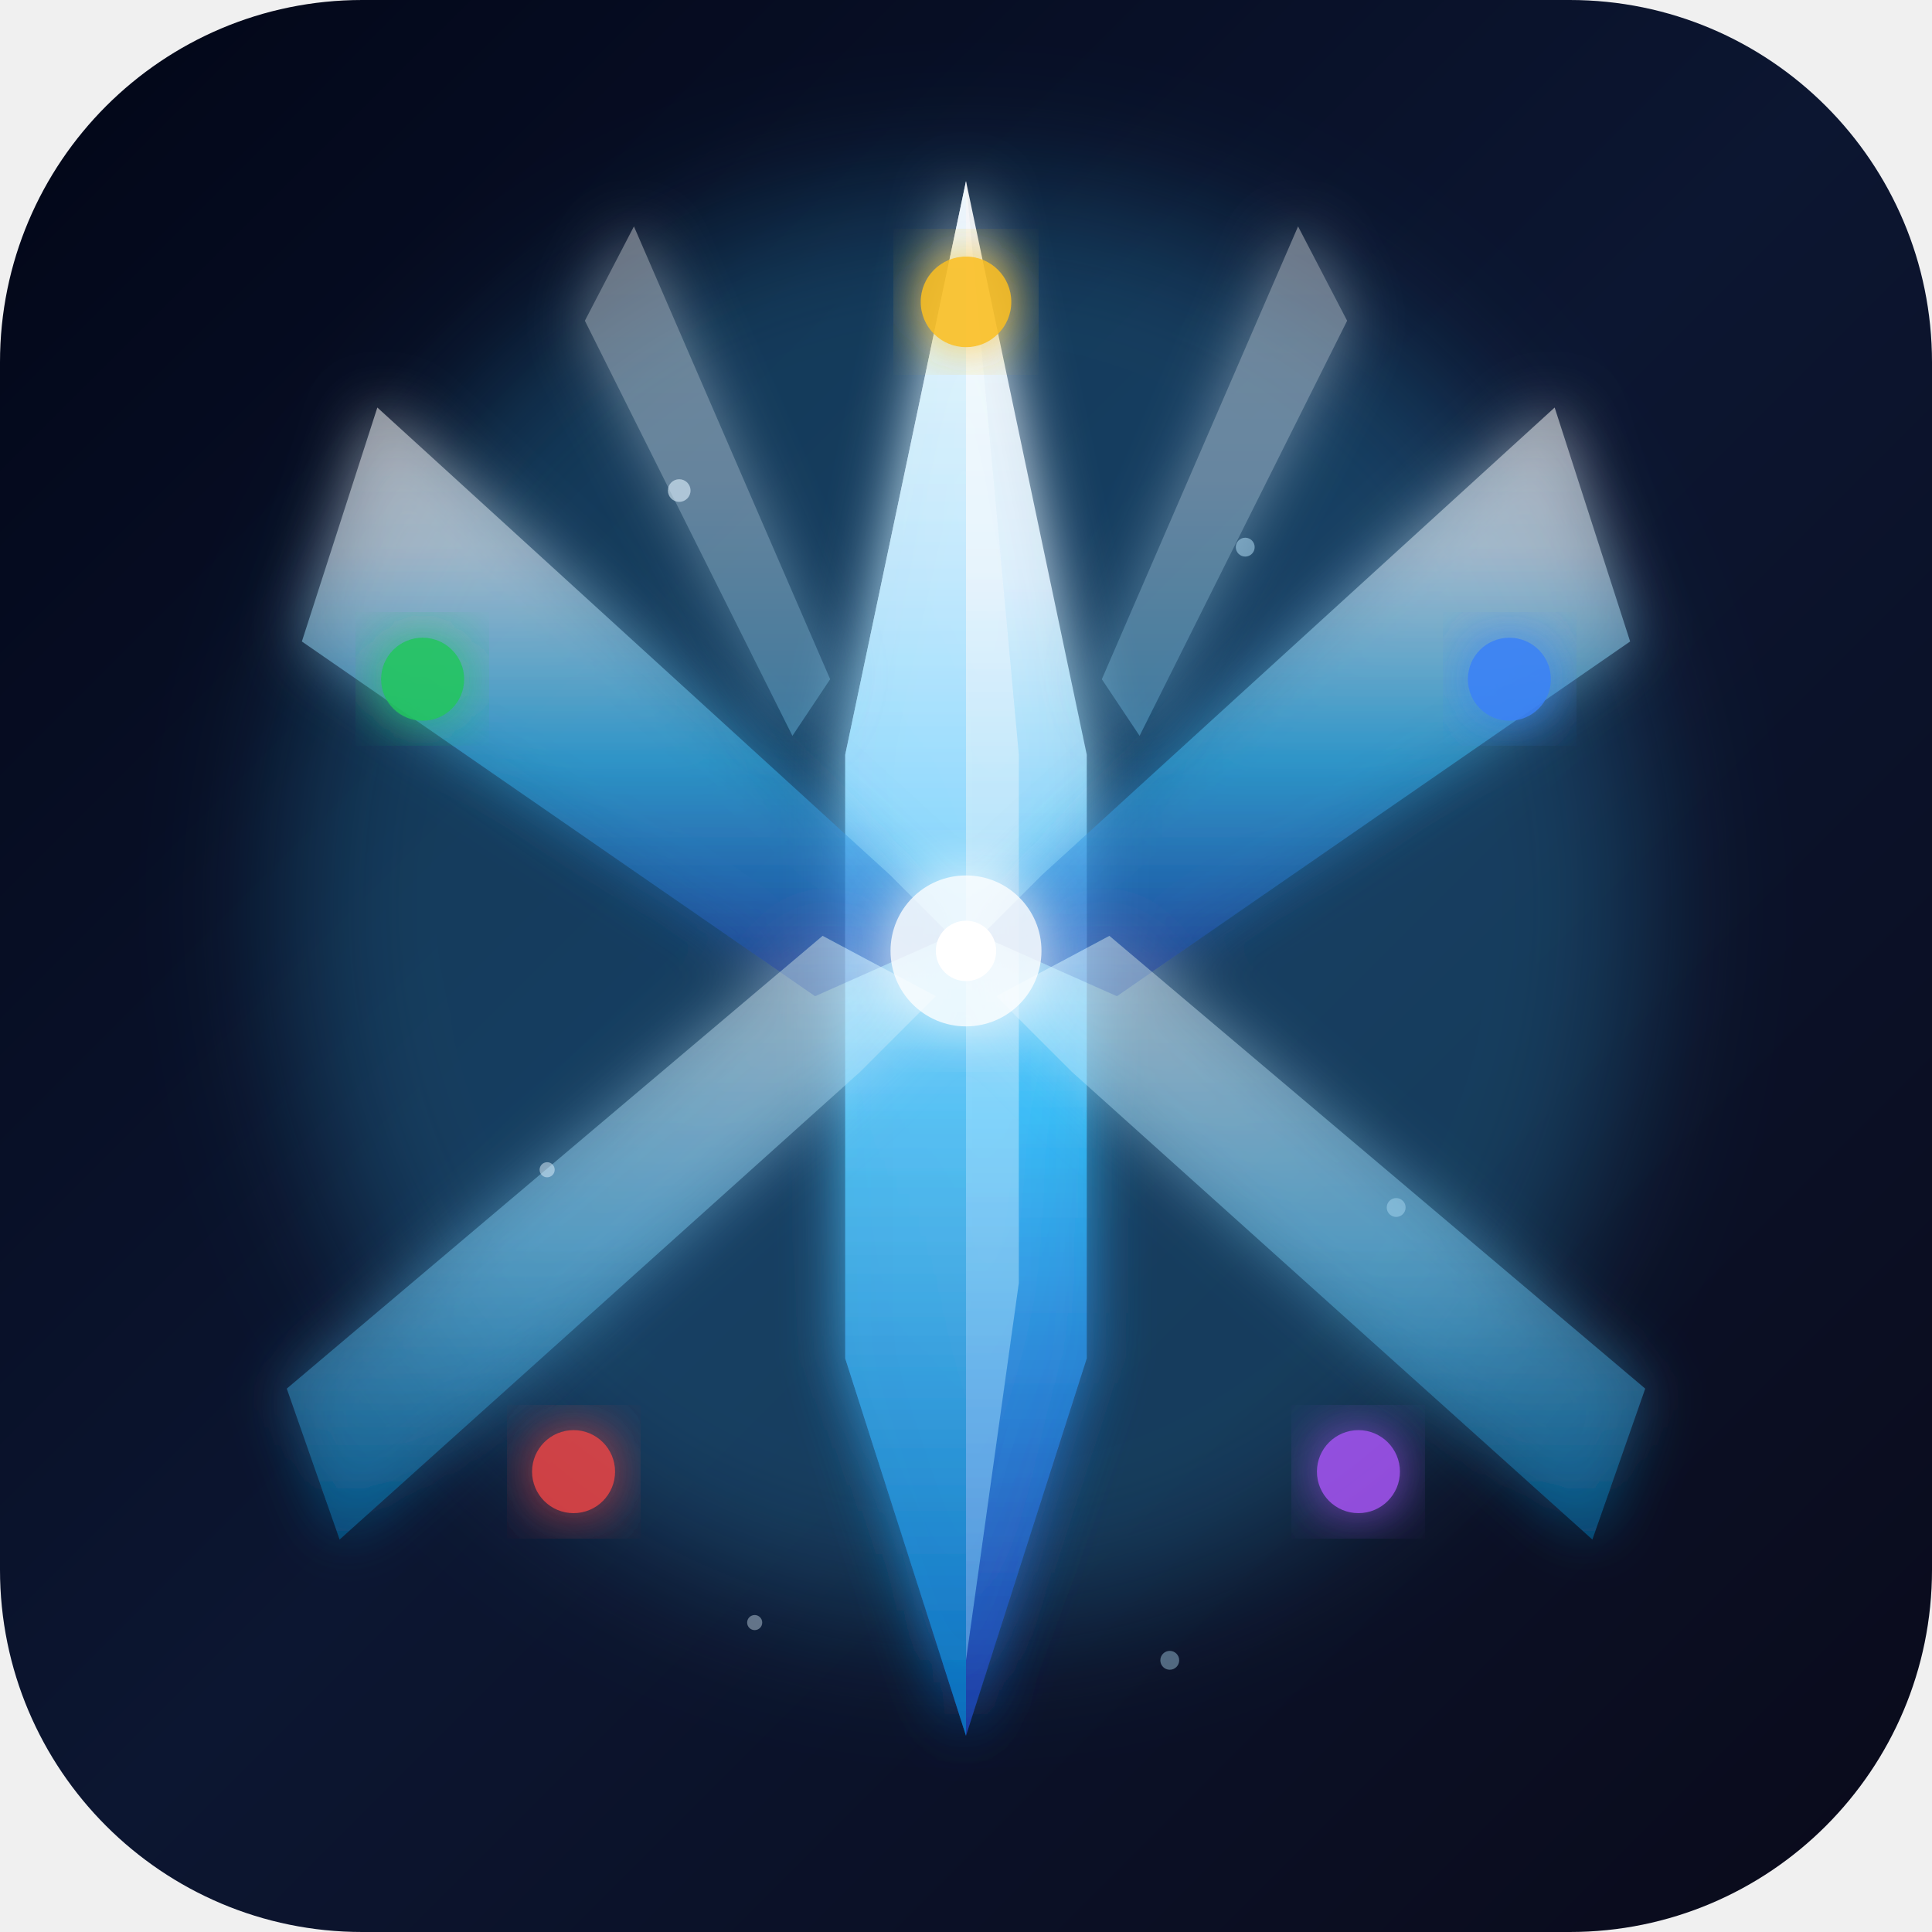
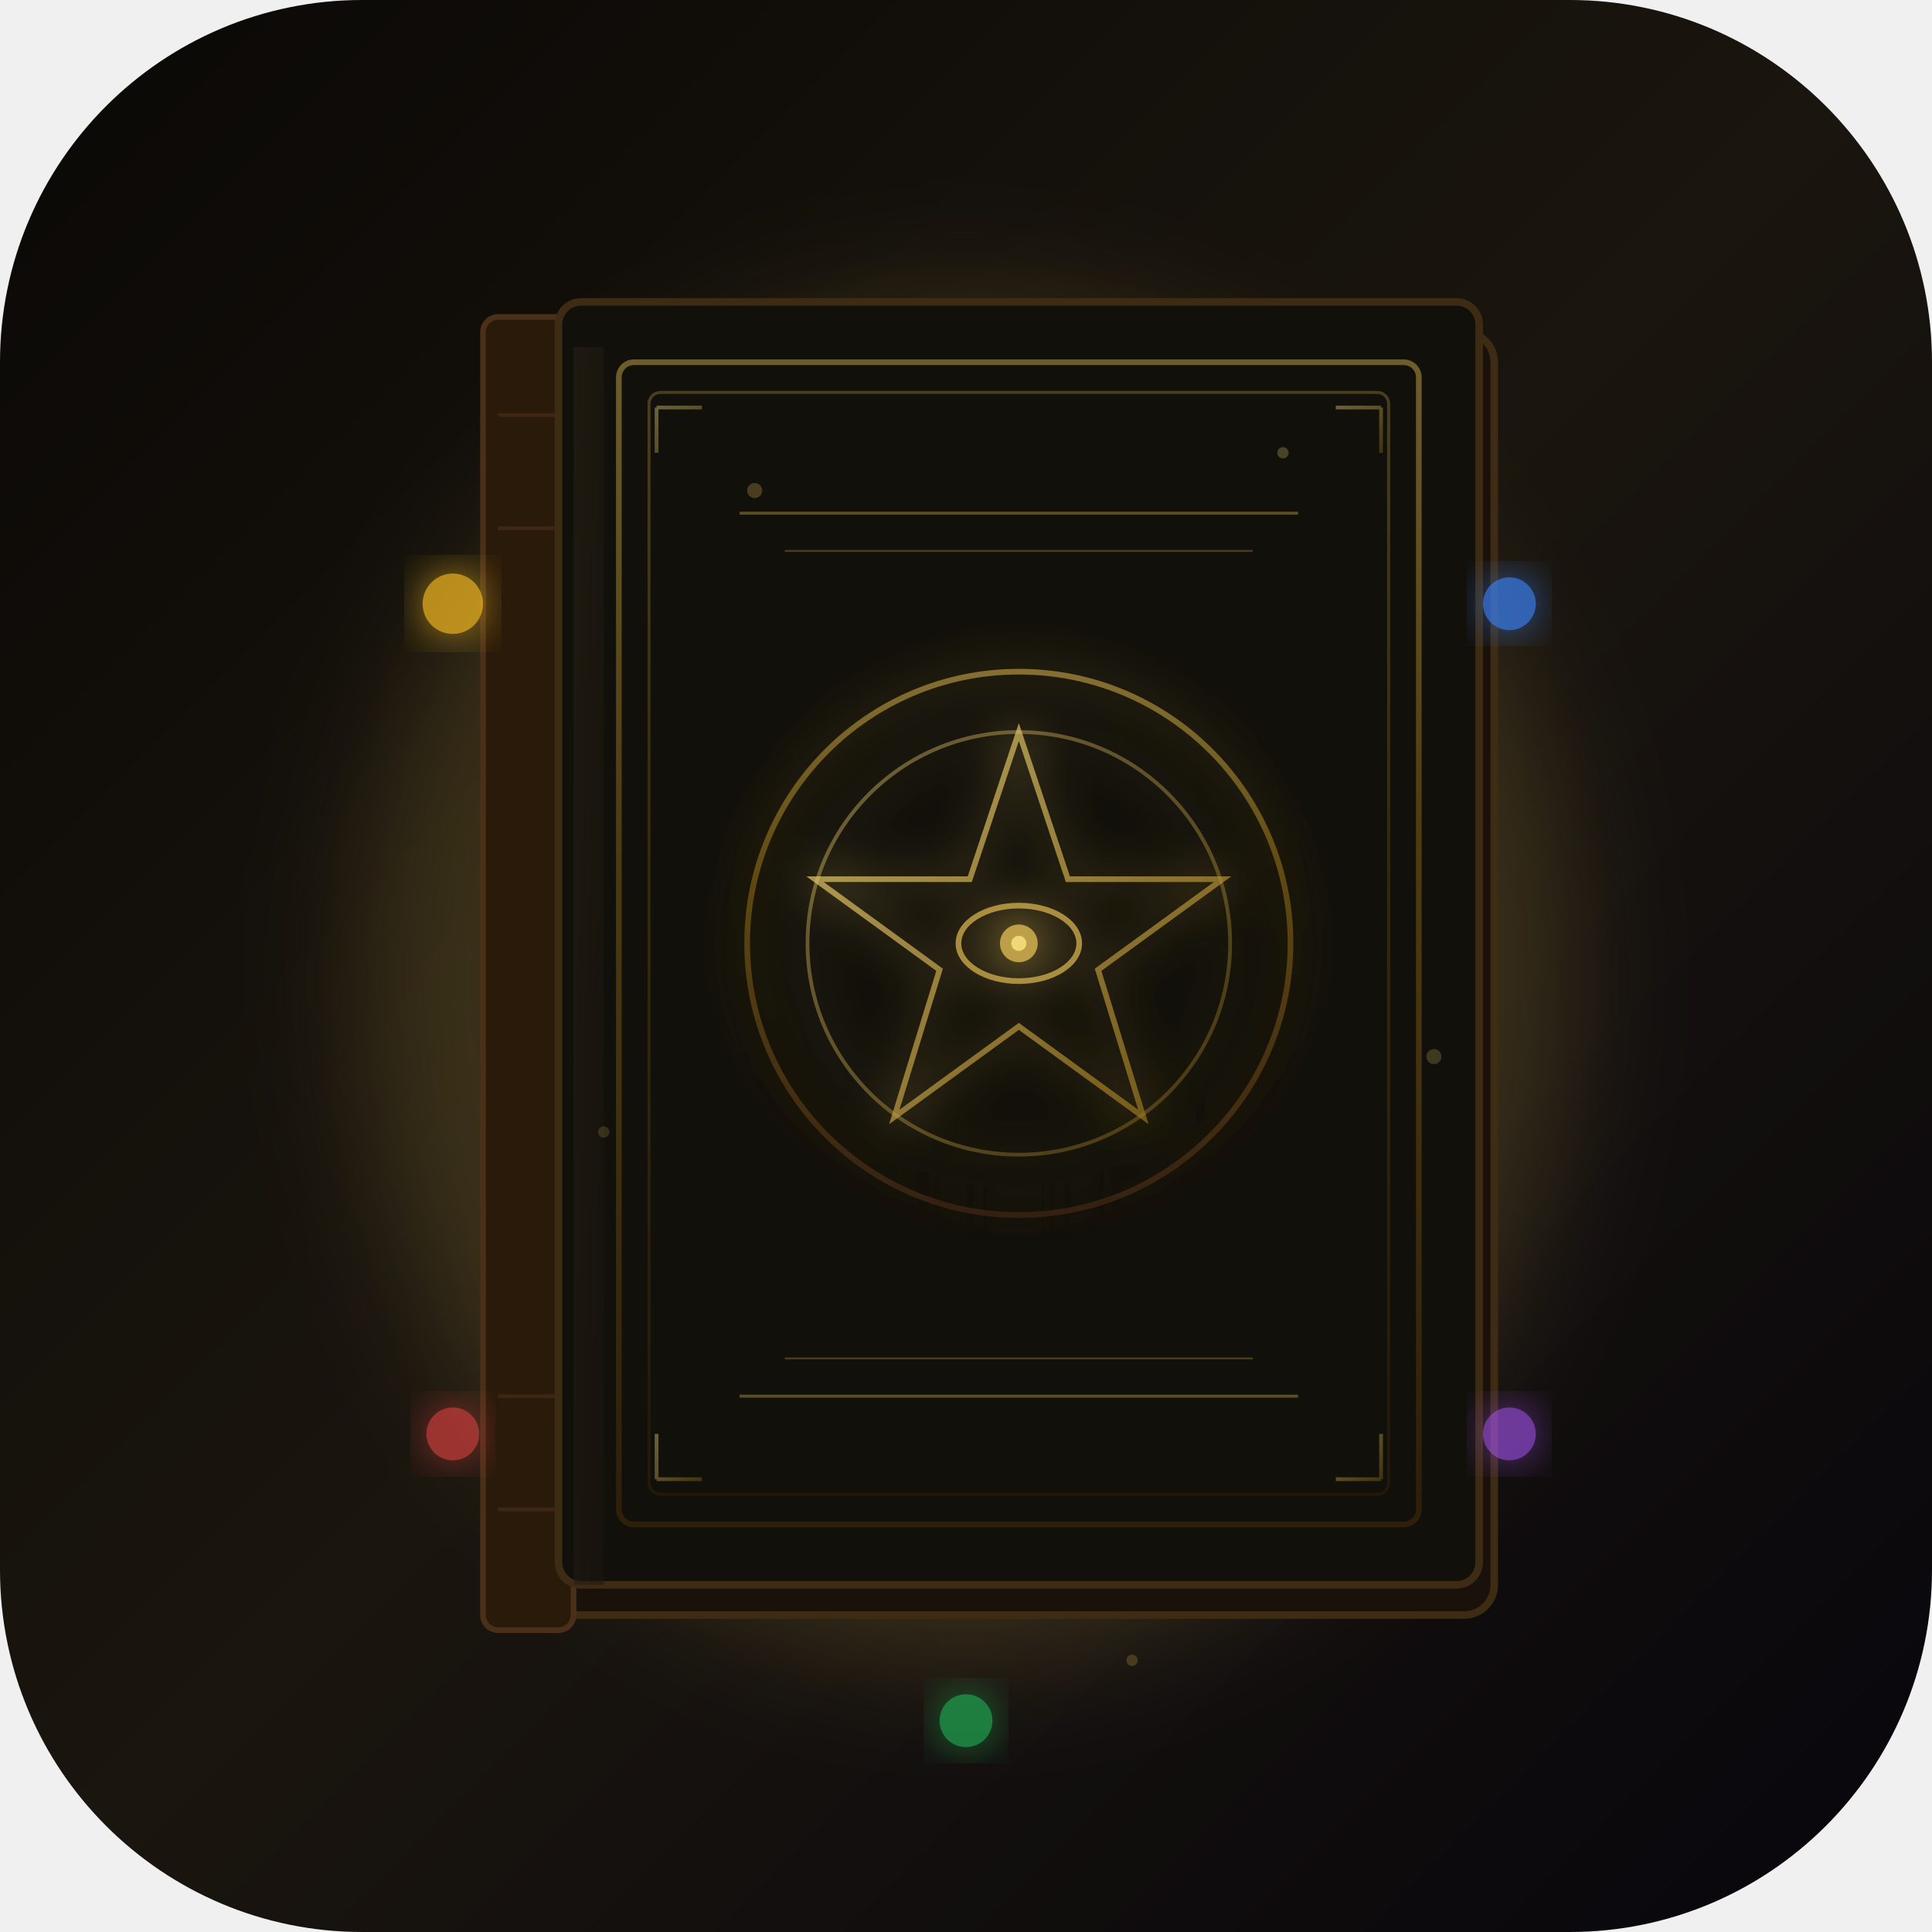
<svg xmlns="http://www.w3.org/2000/svg" width="512" height="512" viewBox="0 0 512 512">
  <defs>
    <linearGradient id="bg" x1="0%" y1="0%" x2="100%" y2="100%">
-       <stop offset="0%" stop-color="#020617" />
-       <stop offset="50%" stop-color="#0c1631" />
-       <stop offset="100%" stop-color="#0a0a1a" />
+       <stop offset="0%" stop-color="#0a0806" />
+       <stop offset="50%" stop-color="#1a150e" />
+       <stop offset="100%" stop-color="#08060d" />
    </linearGradient>
-     <linearGradient id="ice-main" x1="50%" y1="100%" x2="50%" y2="0%">
-       <stop offset="0%" stop-color="#1e40af" />
-       <stop offset="40%" stop-color="#38bdf8" />
-       <stop offset="75%" stop-color="#e0f2fe" />
-       <stop offset="100%" stop-color="#ffffff" />
+     <linearGradient id="gold-main" x1="50%" y1="0%" x2="50%" y2="100%">
+       <stop offset="0%" stop-color="#c9a84c" />
+       <stop offset="40%" stop-color="#8b6914" />
+       <stop offset="100%" stop-color="#4a2c0a" />
    </linearGradient>
-     <linearGradient id="ice-mid" x1="50%" y1="100%" x2="50%" y2="0%">
-       <stop offset="0%" stop-color="#0284c7" />
-       <stop offset="50%" stop-color="#7dd3fc" />
-       <stop offset="100%" stop-color="#f0f9ff" />
+     <linearGradient id="gold-light" x1="0%" y1="0%" x2="100%" y2="100%">
+       <stop offset="0%" stop-color="#f0d878" />
+       <stop offset="50%" stop-color="#c9a84c" />
+       <stop offset="100%" stop-color="#8b6914" />
    </linearGradient>
-     <linearGradient id="ice-core" x1="50%" y1="100%" x2="50%" y2="0%">
-       <stop offset="0%" stop-color="#7dd3fc" />
-       <stop offset="50%" stop-color="#e0f2fe" />
-       <stop offset="100%" stop-color="#ffffff" />
+     <linearGradient id="page" x1="0%" y1="0%" x2="100%" y2="100%">
+       <stop offset="0%" stop-color="#2a2318" />
+       <stop offset="100%" stop-color="#1a150e" />
    </linearGradient>
    <filter id="glow" x="-30%" y="-30%" width="160%" height="160%">
-       <feGaussianBlur in="SourceGraphic" stdDeviation="8" result="blur" />
+       <feGaussianBlur in="SourceGraphic" stdDeviation="6" result="blur" />
      <feMerge>
        <feMergeNode in="blur" />
        <feMergeNode in="SourceGraphic" />
      </feMerge>
    </filter>
-     <filter id="frostGlow" x="-50%" y="-50%" width="200%" height="200%">
-       <feGaussianBlur in="SourceGraphic" stdDeviation="18" />
+     <filter id="softGlow" x="-50%" y="-50%" width="200%" height="200%">
+       <feGaussianBlur in="SourceGraphic" stdDeviation="16" />
    </filter>
  </defs>
  <rect width="512" height="512" rx="96" fill="url(#bg)" />
-   <g filter="url(#frostGlow)" opacity="0.25">
-     <ellipse cx="256" cy="240" rx="180" ry="190" fill="#38bdf8" />
+   <g filter="url(#softGlow)" opacity="0.2">
+     <ellipse cx="256" cy="260" rx="160" ry="180" fill="#c9a84c" />
  </g>
-   <g filter="url(#glow)">
-     <polygon points="256,48 288,200 288,360 256,460 224,360 224,200" fill="url(#ice-main)" opacity="0.9" />
-     <polygon points="256,48 224,200 224,360 256,460" fill="url(#ice-mid)" opacity="0.7" />
-     <polygon points="256,48 270,200 270,340 256,440" fill="url(#ice-core)" opacity="0.5" />
+   <rect x="136" y="88" width="260" height="340" rx="8" fill="#1a120a" stroke="#3d2b14" stroke-width="2" />
+   <rect x="128" y="84" width="24" height="348" rx="4" fill="#2a1a0a" stroke="#4a3018" stroke-width="1.5" />
+   <line x1="132" y1="110" x2="148" y2="110" stroke="#4a3018" stroke-width="1" opacity="0.6" />
+   <line x1="132" y1="140" x2="148" y2="140" stroke="#4a3018" stroke-width="1" opacity="0.6" />
+   <line x1="132" y1="370" x2="148" y2="370" stroke="#4a3018" stroke-width="1" opacity="0.6" />
+   <line x1="132" y1="400" x2="148" y2="400" stroke="#4a3018" stroke-width="1" opacity="0.6" />
+   <rect x="148" y="80" width="244" height="340" rx="6" fill="#12100a" stroke="#3d2b14" stroke-width="2" />
+   <rect x="164" y="96" width="212" height="308" rx="4" fill="none" stroke="url(#gold-main)" stroke-width="1.5" opacity="0.5" />
+   <rect x="172" y="104" width="196" height="292" rx="3" fill="none" stroke="url(#gold-main)" stroke-width="0.8" opacity="0.3" />
+   <rect x="152" y="92" width="8" height="328" fill="url(#page)" opacity="0.5" />
+   <g filter="url(#glow)" transform="translate(270, 250)">
+     <circle cx="0" cy="0" r="72" fill="none" stroke="url(#gold-main)" stroke-width="1.5" opacity="0.6" />
+     <circle cx="0" cy="0" r="56" fill="none" stroke="url(#gold-light)" stroke-width="1" opacity="0.4" />
+     <polygon points="0,-56 13,-17 54,-17 21,7 33,46 0,22 -33,46 -21,7 -54,-17 -13,-17" fill="none" stroke="url(#gold-light)" stroke-width="1.5" opacity="0.7" />
+     <ellipse cx="0" cy="0" rx="16" ry="10" fill="none" stroke="#c9a84c" stroke-width="1.5" opacity="0.8" />
+     <circle cx="0" cy="0" r="5" fill="#c9a84c" opacity="0.9" />
+     <circle cx="0" cy="0" r="2" fill="#f0d878" />
  </g>
-   <g filter="url(#glow)" opacity="0.75">
-     <polygon points="100,108 236,232 252,248 216,264 80,170" fill="url(#ice-main)" opacity="0.7" />
-     <polygon points="412,108 276,232 260,248 296,264 432,170" fill="url(#ice-main)" opacity="0.7" />
-     <polygon points="90,408 228,284 248,264 218,248 76,368" fill="url(#ice-mid)" opacity="0.6" />
-     <polygon points="422,408 284,284 264,264 294,248 436,368" fill="url(#ice-mid)" opacity="0.6" />
+   <line x1="196" y1="136" x2="344" y2="136" stroke="#c9a84c" stroke-width="0.8" opacity="0.4" />
+   <line x1="208" y1="146" x2="332" y2="146" stroke="#c9a84c" stroke-width="0.5" opacity="0.3" />
+   <line x1="208" y1="360" x2="332" y2="360" stroke="#c9a84c" stroke-width="0.5" opacity="0.3" />
+   <line x1="196" y1="370" x2="344" y2="370" stroke="#c9a84c" stroke-width="0.8" opacity="0.4" />
+   <g stroke="url(#gold-light)" stroke-width="1" fill="none" opacity="0.4">
+     <path d="M174,108 L174,120 M174,108 L186,108" />
+     <path d="M366,108 L366,120 M366,108 L354,108" />
+     <path d="M174,392 L174,380 M174,392 L186,392" />
+     <path d="M366,392 L366,380 M366,392 L354,392" />
  </g>
-   <polygon points="168,60 220,180 210,195 155,85" fill="url(#ice-core)" opacity="0.4" filter="url(#glow)" />
-   <polygon points="344,60 292,180 302,195 357,85" fill="url(#ice-core)" opacity="0.4" filter="url(#glow)" />
-   <circle cx="256" cy="252" r="20" fill="white" opacity="0.85" filter="url(#glow)" />
-   <circle cx="256" cy="252" r="8" fill="white" />
-   <circle cx="256" cy="80" r="12" fill="#fbbf24" opacity="0.9" filter="url(#glow)" />
-   <circle cx="400" cy="180" r="11" fill="#3b82f6" opacity="0.9" filter="url(#glow)" />
-   <circle cx="360" cy="390" r="11" fill="#a855f7" opacity="0.85" filter="url(#glow)" />
-   <circle cx="152" cy="390" r="11" fill="#ef4444" opacity="0.85" filter="url(#glow)" />
-   <circle cx="112" cy="180" r="11" fill="#22c55e" opacity="0.9" filter="url(#glow)" />
-   <circle cx="180" cy="130" r="3" fill="#e0f2fe" opacity="0.6" />
-   <circle cx="330" cy="145" r="2.5" fill="#bae6fd" opacity="0.5" />
-   <circle cx="145" cy="310" r="2" fill="#e0f2fe" opacity="0.5" />
-   <circle cx="370" cy="320" r="2.5" fill="#bae6fd" opacity="0.4" />
-   <circle cx="200" cy="430" r="2" fill="#e0f2fe" opacity="0.4" />
-   <circle cx="310" cy="440" r="2.5" fill="#bae6fd" opacity="0.4" />
+   <circle cx="120" cy="160" r="8" fill="#fbbf24" opacity="0.7" filter="url(#glow)" />
+   <circle cx="400" cy="160" r="7" fill="#3b82f6" opacity="0.7" filter="url(#glow)" />
+   <circle cx="400" cy="380" r="7" fill="#a855f7" opacity="0.6" filter="url(#glow)" />
+   <circle cx="120" cy="380" r="7" fill="#ef4444" opacity="0.6" filter="url(#glow)" />
+   <circle cx="256" cy="456" r="7" fill="#22c55e" opacity="0.6" filter="url(#glow)" />
+   <circle cx="200" cy="130" r="2" fill="#c9a84c" opacity="0.3" />
+   <circle cx="340" cy="120" r="1.5" fill="#f0d878" opacity="0.25" />
+   <circle cx="160" cy="300" r="1.5" fill="#c9a84c" opacity="0.2" />
+   <circle cx="380" cy="280" r="2" fill="#f0d878" opacity="0.2" />
+   <circle cx="300" cy="440" r="1.5" fill="#c9a84c" opacity="0.25" />
</svg>
